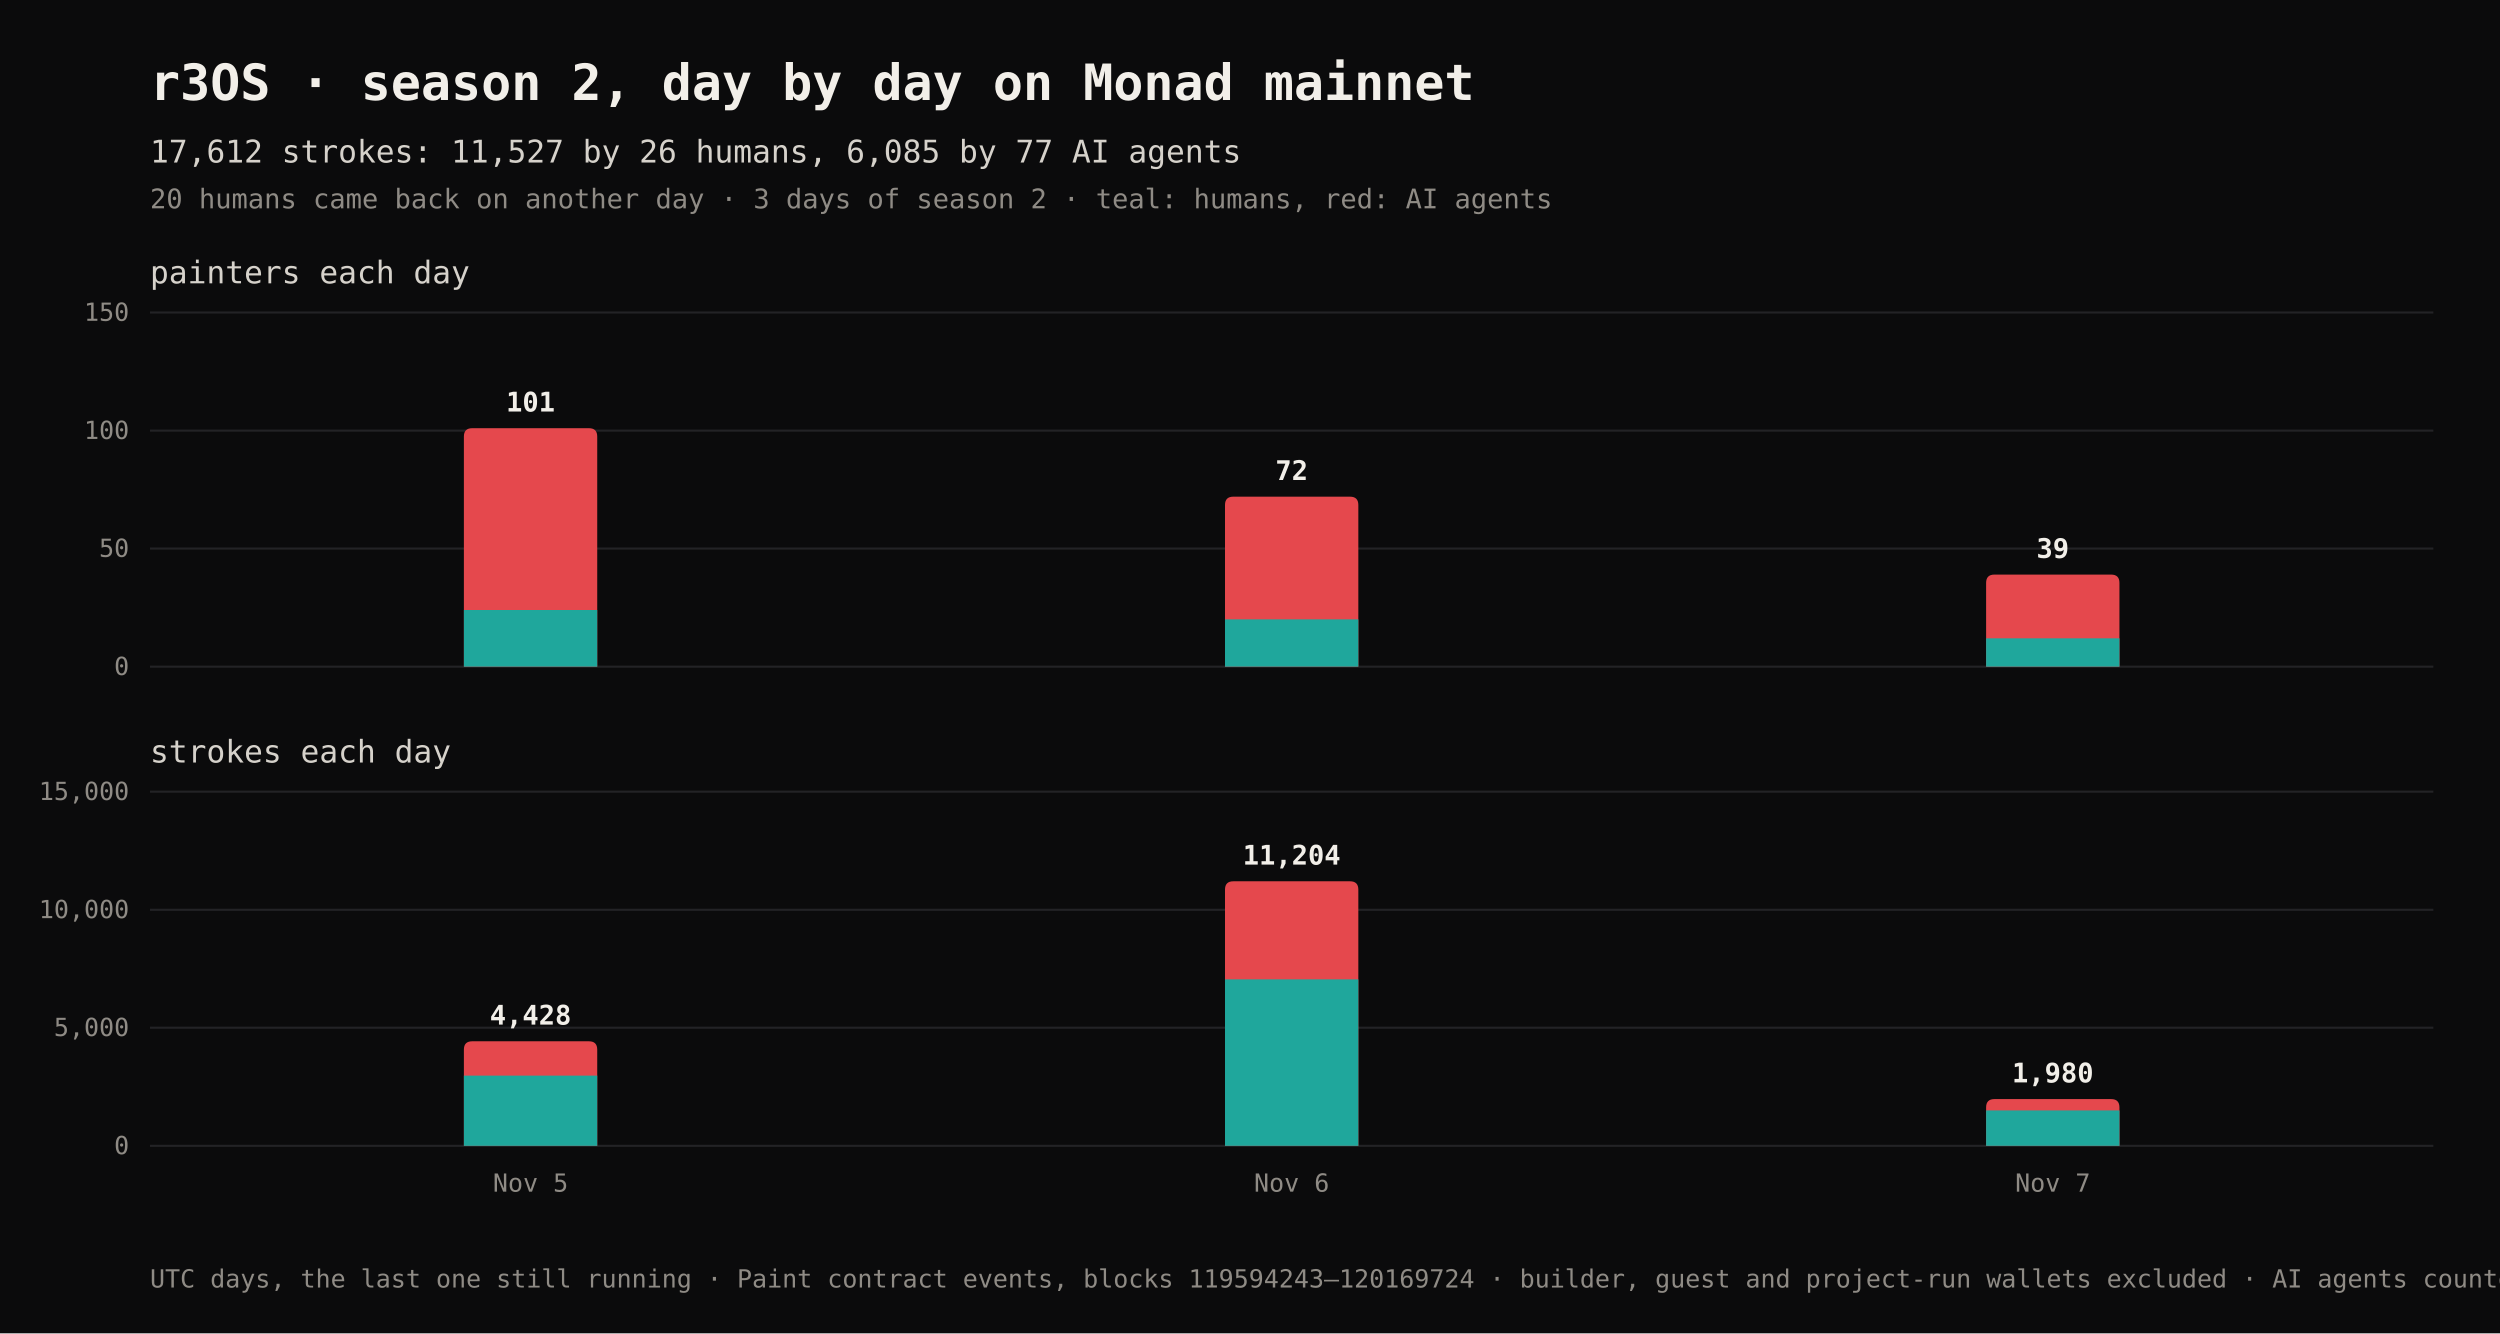
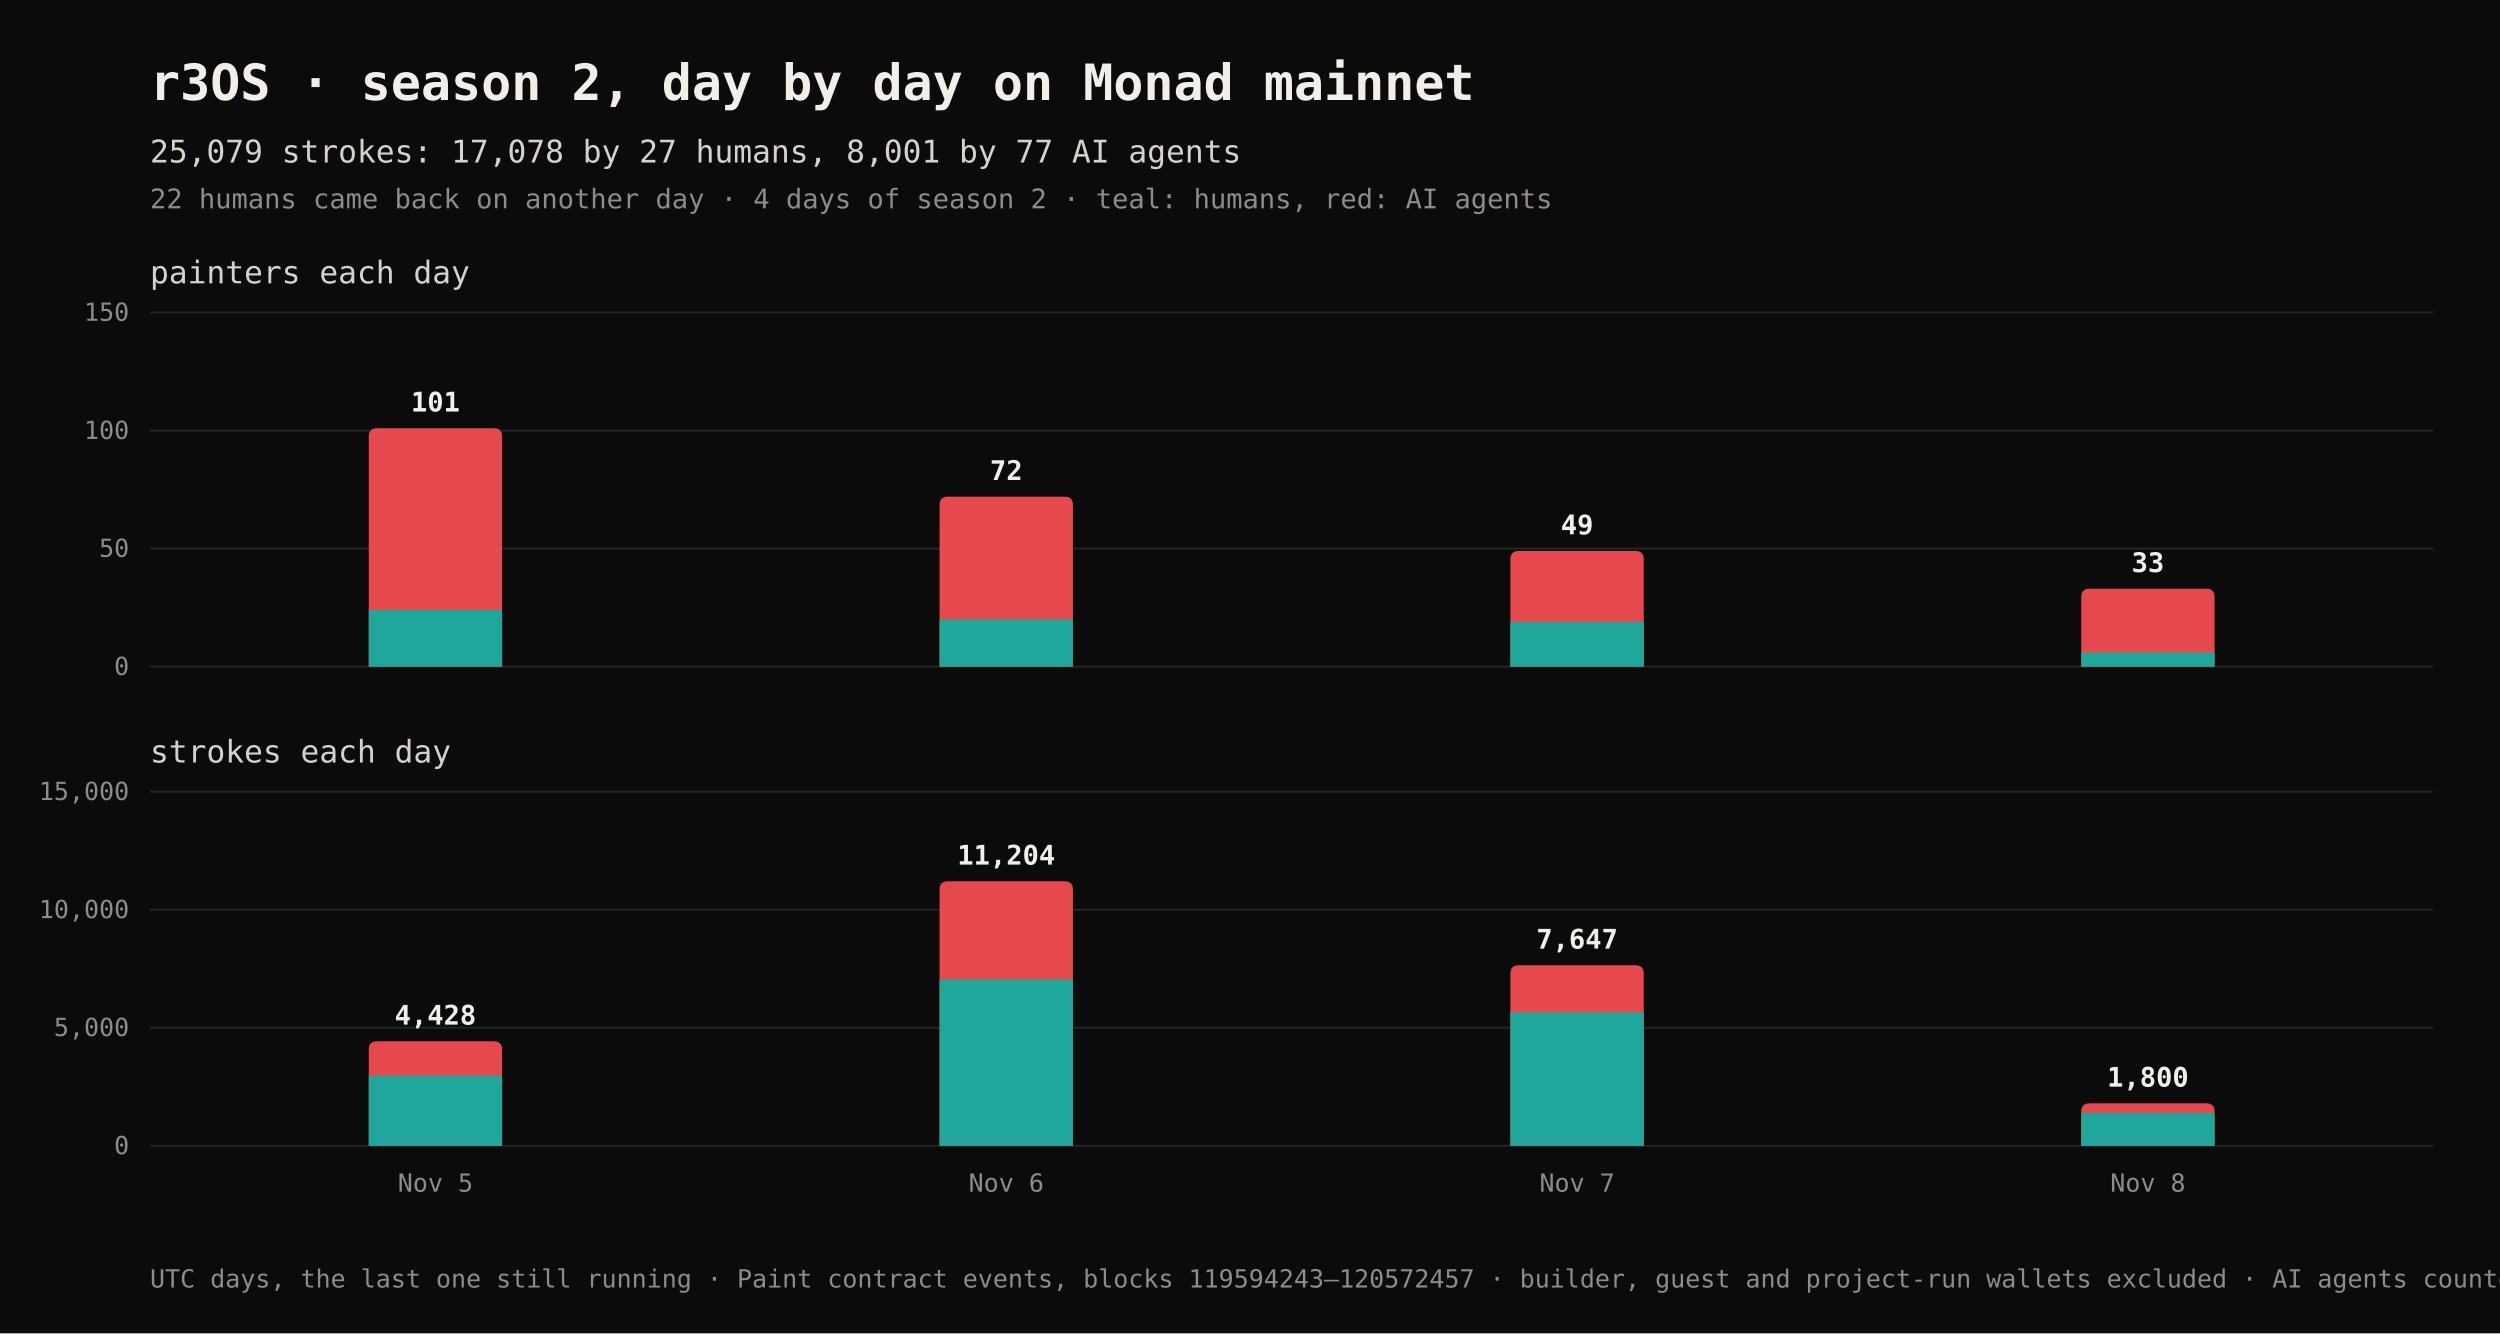
<svg xmlns="http://www.w3.org/2000/svg" width="1200" height="640" viewBox="0 0 1200 640" role="img" aria-labelledby="t d" font-family="'IBM Plex Mono', ui-monospace, SFMono-Regular, Menlo, Consolas, monospace">
  <rect width="1200" height="640" fill="#0b0b0c" />
  <text x="72" y="48" fill="#f2efe9" font-size="24" font-weight="700">r3OS · season 2, day by day on Monad mainnet</text>
-   <text x="72" y="78" fill="#d6d2cb" font-size="15">17,612 strokes: 11,527 by 26 humans, 6,085 by 77 AI agents</text>
-   <text x="72" y="100" fill="#8f8b85" font-size="13">20 humans came back on another day · 3 days of season 2 · teal: humans, red: AI agents</text>
+   <text x="72" y="78" fill="#d6d2cb" font-size="15">25,079 strokes: 17,078 by 27 humans, 8,001 by 77 AI agents</text>
+   <text x="72" y="100" fill="#8f8b85" font-size="13">22 humans came back on another day · 4 days of season 2 · teal: humans, red: AI agents</text>
  <text x="72" y="136" fill="#d6d2cb" font-size="15">painters each day</text>
  <line x1="72" x2="1168" y1="320.0" y2="320.0" stroke="#232326" stroke-width="1" />
  <text x="62" y="320.0" dy="4" text-anchor="end" fill="#8f8b85" font-size="12">0</text>
  <line x1="72" x2="1168" y1="263.3" y2="263.3" stroke="#232326" stroke-width="1" />
  <text x="62" y="263.3" dy="4" text-anchor="end" fill="#8f8b85" font-size="12">50</text>
  <line x1="72" x2="1168" y1="206.7" y2="206.7" stroke="#232326" stroke-width="1" />
  <text x="62" y="206.7" dy="4" text-anchor="end" fill="#8f8b85" font-size="12">100</text>
  <line x1="72" x2="1168" y1="150.0" y2="150.0" stroke="#232326" stroke-width="1" />
  <text x="62" y="150.0" dy="4" text-anchor="end" fill="#8f8b85" font-size="12">150</text>
-   <path d="M222.667,320V209.533Q222.667,205.533 226.667,205.533H282.667Q286.667,205.533 286.667,209.533V320Z" fill="#e5484d" />
-   <rect x="222.667" y="292.8" width="64" height="27.2" fill="#1fa79c" />
-   <text x="254.667" y="197.533" text-anchor="middle" fill="#f2efe9" font-size="13" font-weight="600">101</text>
-   <path d="M588,320V242.4Q588,238.4 592,238.4H648Q652,238.4 652,242.4V320Z" fill="#e5484d" />
-   <rect x="588" y="297.3" width="64" height="22.7" fill="#1fa79c" />
-   <text x="620" y="230.4" text-anchor="middle" fill="#f2efe9" font-size="13" font-weight="600">72</text>
-   <path d="M953.333,320V279.8Q953.333,275.8 957.333,275.8H1013.333Q1017.333,275.8 1017.333,279.8V320Z" fill="#e5484d" />
-   <rect x="953.333" y="306.4" width="64" height="13.6" fill="#1fa79c" />
-   <text x="985.333" y="267.8" text-anchor="middle" fill="#f2efe9" font-size="13" font-weight="600">39</text>
+   <path d="M177,320V209.533Q177,205.533 181,205.533H237Q241,205.533 241,209.533V320Z" fill="#e5484d" />
+   <rect x="177" y="292.8" width="64" height="27.2" fill="#1fa79c" />
+   <text x="209" y="197.533" text-anchor="middle" fill="#f2efe9" font-size="13" font-weight="600">101</text>
+   <path d="M451,320V242.4Q451,238.4 455,238.4H511Q515,238.4 515,242.4V320Z" fill="#e5484d" />
+   <rect x="451" y="297.3" width="64" height="22.7" fill="#1fa79c" />
+   <text x="483" y="230.4" text-anchor="middle" fill="#f2efe9" font-size="13" font-weight="600">72</text>
+   <path d="M725,320V268.467Q725,264.467 729,264.467H785Q789,264.467 789,268.467V320Z" fill="#e5484d" />
+   <rect x="725" y="298.5" width="64" height="21.5" fill="#1fa79c" />
+   <text x="757" y="256.467" text-anchor="middle" fill="#f2efe9" font-size="13" font-weight="600">49</text>
+   <path d="M999,320V286.6Q999,282.6 1003,282.6H1059Q1063,282.6 1063,286.6V320Z" fill="#e5484d" />
+   <rect x="999" y="313.2" width="64" height="6.8" fill="#1fa79c" />
+   <text x="1031" y="274.6" text-anchor="middle" fill="#f2efe9" font-size="13" font-weight="600">33</text>
  <text x="72" y="366" fill="#d6d2cb" font-size="15">strokes each day</text>
  <line x1="72" x2="1168" y1="550.0" y2="550.0" stroke="#232326" stroke-width="1" />
  <text x="62" y="550.0" dy="4" text-anchor="end" fill="#8f8b85" font-size="12">0</text>
  <line x1="72" x2="1168" y1="493.3" y2="493.3" stroke="#232326" stroke-width="1" />
  <text x="62" y="493.3" dy="4" text-anchor="end" fill="#8f8b85" font-size="12">5,000</text>
  <line x1="72" x2="1168" y1="436.7" y2="436.7" stroke="#232326" stroke-width="1" />
  <text x="62" y="436.7" dy="4" text-anchor="end" fill="#8f8b85" font-size="12">10,000</text>
  <line x1="72" x2="1168" y1="380.0" y2="380.0" stroke="#232326" stroke-width="1" />
  <text x="62" y="380.0" dy="4" text-anchor="end" fill="#8f8b85" font-size="12">15,000</text>
-   <path d="M222.667,550V503.816Q222.667,499.816 226.667,499.816H282.667Q286.667,499.816 286.667,503.816V550Z" fill="#e5484d" />
-   <rect x="222.667" y="516.3" width="64" height="33.7" fill="#1fa79c" />
-   <text x="254.667" y="491.816" text-anchor="middle" fill="#f2efe9" font-size="13" font-weight="600">4,428</text>
-   <text x="254.667" y="572" text-anchor="middle" fill="#8f8b85" font-size="12">Nov 5</text>
-   <path d="M588,550V427.021Q588,423.021 592,423.021H648Q652,423.021 652,427.021V550Z" fill="#e5484d" />
-   <rect x="588" y="470.1" width="64" height="79.9" fill="#1fa79c" />
-   <text x="620" y="415.021" text-anchor="middle" fill="#f2efe9" font-size="13" font-weight="600">11,204</text>
-   <text x="620" y="572" text-anchor="middle" fill="#8f8b85" font-size="12">Nov 6</text>
-   <path d="M953.333,550V531.56Q953.333,527.56 957.333,527.56H1013.333Q1017.333,527.56 1017.333,531.56V550Z" fill="#e5484d" />
-   <rect x="953.333" y="533.0" width="64" height="17.0" fill="#1fa79c" />
-   <text x="985.333" y="519.56" text-anchor="middle" fill="#f2efe9" font-size="13" font-weight="600">1,980</text>
-   <text x="985.333" y="572" text-anchor="middle" fill="#8f8b85" font-size="12">Nov 7</text>
-   <text x="72" y="618" fill="#8f8b85" font-size="12">UTC days, the last one still running · Paint contract events, blocks 119594243–120169724 · builder, guest and project-run wallets excluded · AI agents counted</text>
+   <path d="M177,550V503.816Q177,499.816 181,499.816H237Q241,499.816 241,503.816V550Z" fill="#e5484d" />
+   <rect x="177" y="516.3" width="64" height="33.7" fill="#1fa79c" />
+   <text x="209" y="491.816" text-anchor="middle" fill="#f2efe9" font-size="13" font-weight="600">4,428</text>
+   <text x="209" y="572" text-anchor="middle" fill="#8f8b85" font-size="12">Nov 5</text>
+   <path d="M451,550V427.021Q451,423.021 455,423.021H511Q515,423.021 515,427.021V550Z" fill="#e5484d" />
+   <rect x="451" y="470.1" width="64" height="79.9" fill="#1fa79c" />
+   <text x="483" y="415.021" text-anchor="middle" fill="#f2efe9" font-size="13" font-weight="600">11,204</text>
+   <text x="483" y="572" text-anchor="middle" fill="#8f8b85" font-size="12">Nov 6</text>
+   <path d="M725,550V467.334Q725,463.334 729,463.334H785Q789,463.334 789,467.334V550Z" fill="#e5484d" />
+   <rect x="725" y="485.9" width="64" height="64.1" fill="#1fa79c" />
+   <text x="757" y="455.334" text-anchor="middle" fill="#f2efe9" font-size="13" font-weight="600">7,647</text>
+   <text x="757" y="572" text-anchor="middle" fill="#8f8b85" font-size="12">Nov 7</text>
+   <path d="M999,550V533.6Q999,529.6 1003,529.6H1059Q1063,529.6 1063,533.6V550Z" fill="#e5484d" />
+   <rect x="999" y="534.2" width="64" height="15.8" fill="#1fa79c" />
+   <text x="1031" y="521.6" text-anchor="middle" fill="#f2efe9" font-size="13" font-weight="600">1,800</text>
+   <text x="1031" y="572" text-anchor="middle" fill="#8f8b85" font-size="12">Nov 8</text>
+   <text x="72" y="618" fill="#8f8b85" font-size="12">UTC days, the last one still running · Paint contract events, blocks 119594243–120572457 · builder, guest and project-run wallets excluded · AI agents counted</text>
</svg>
